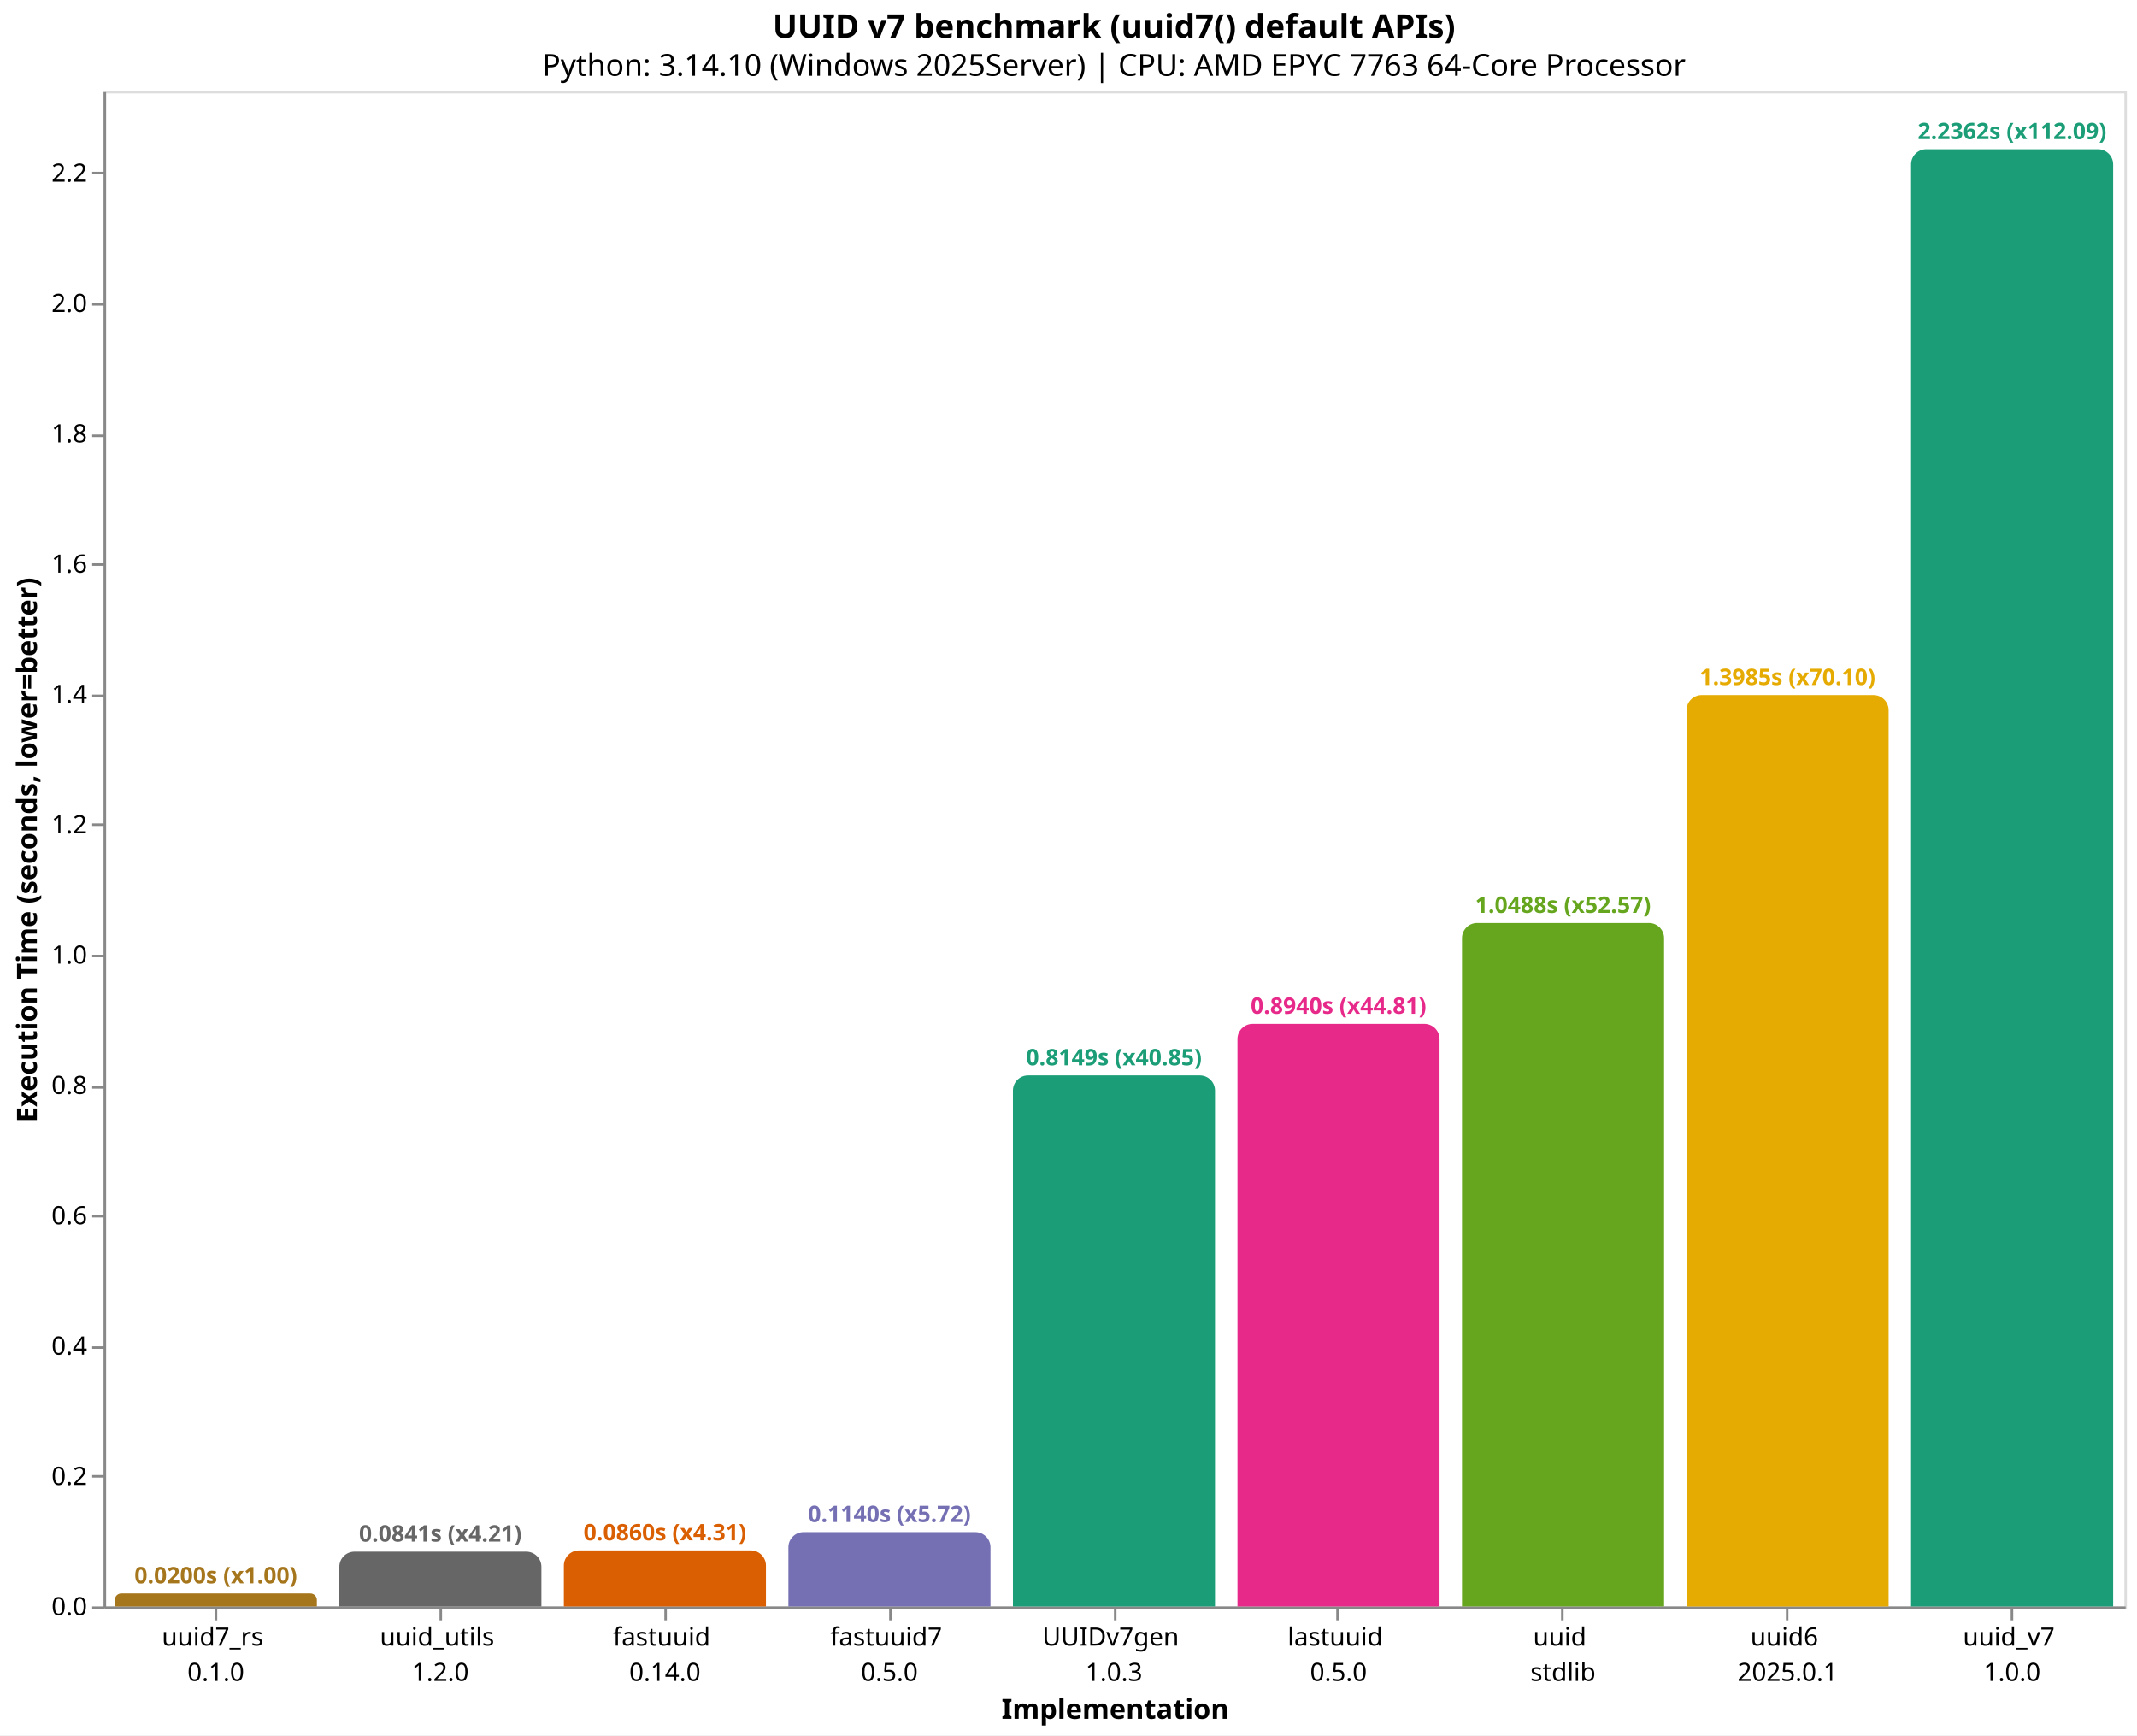
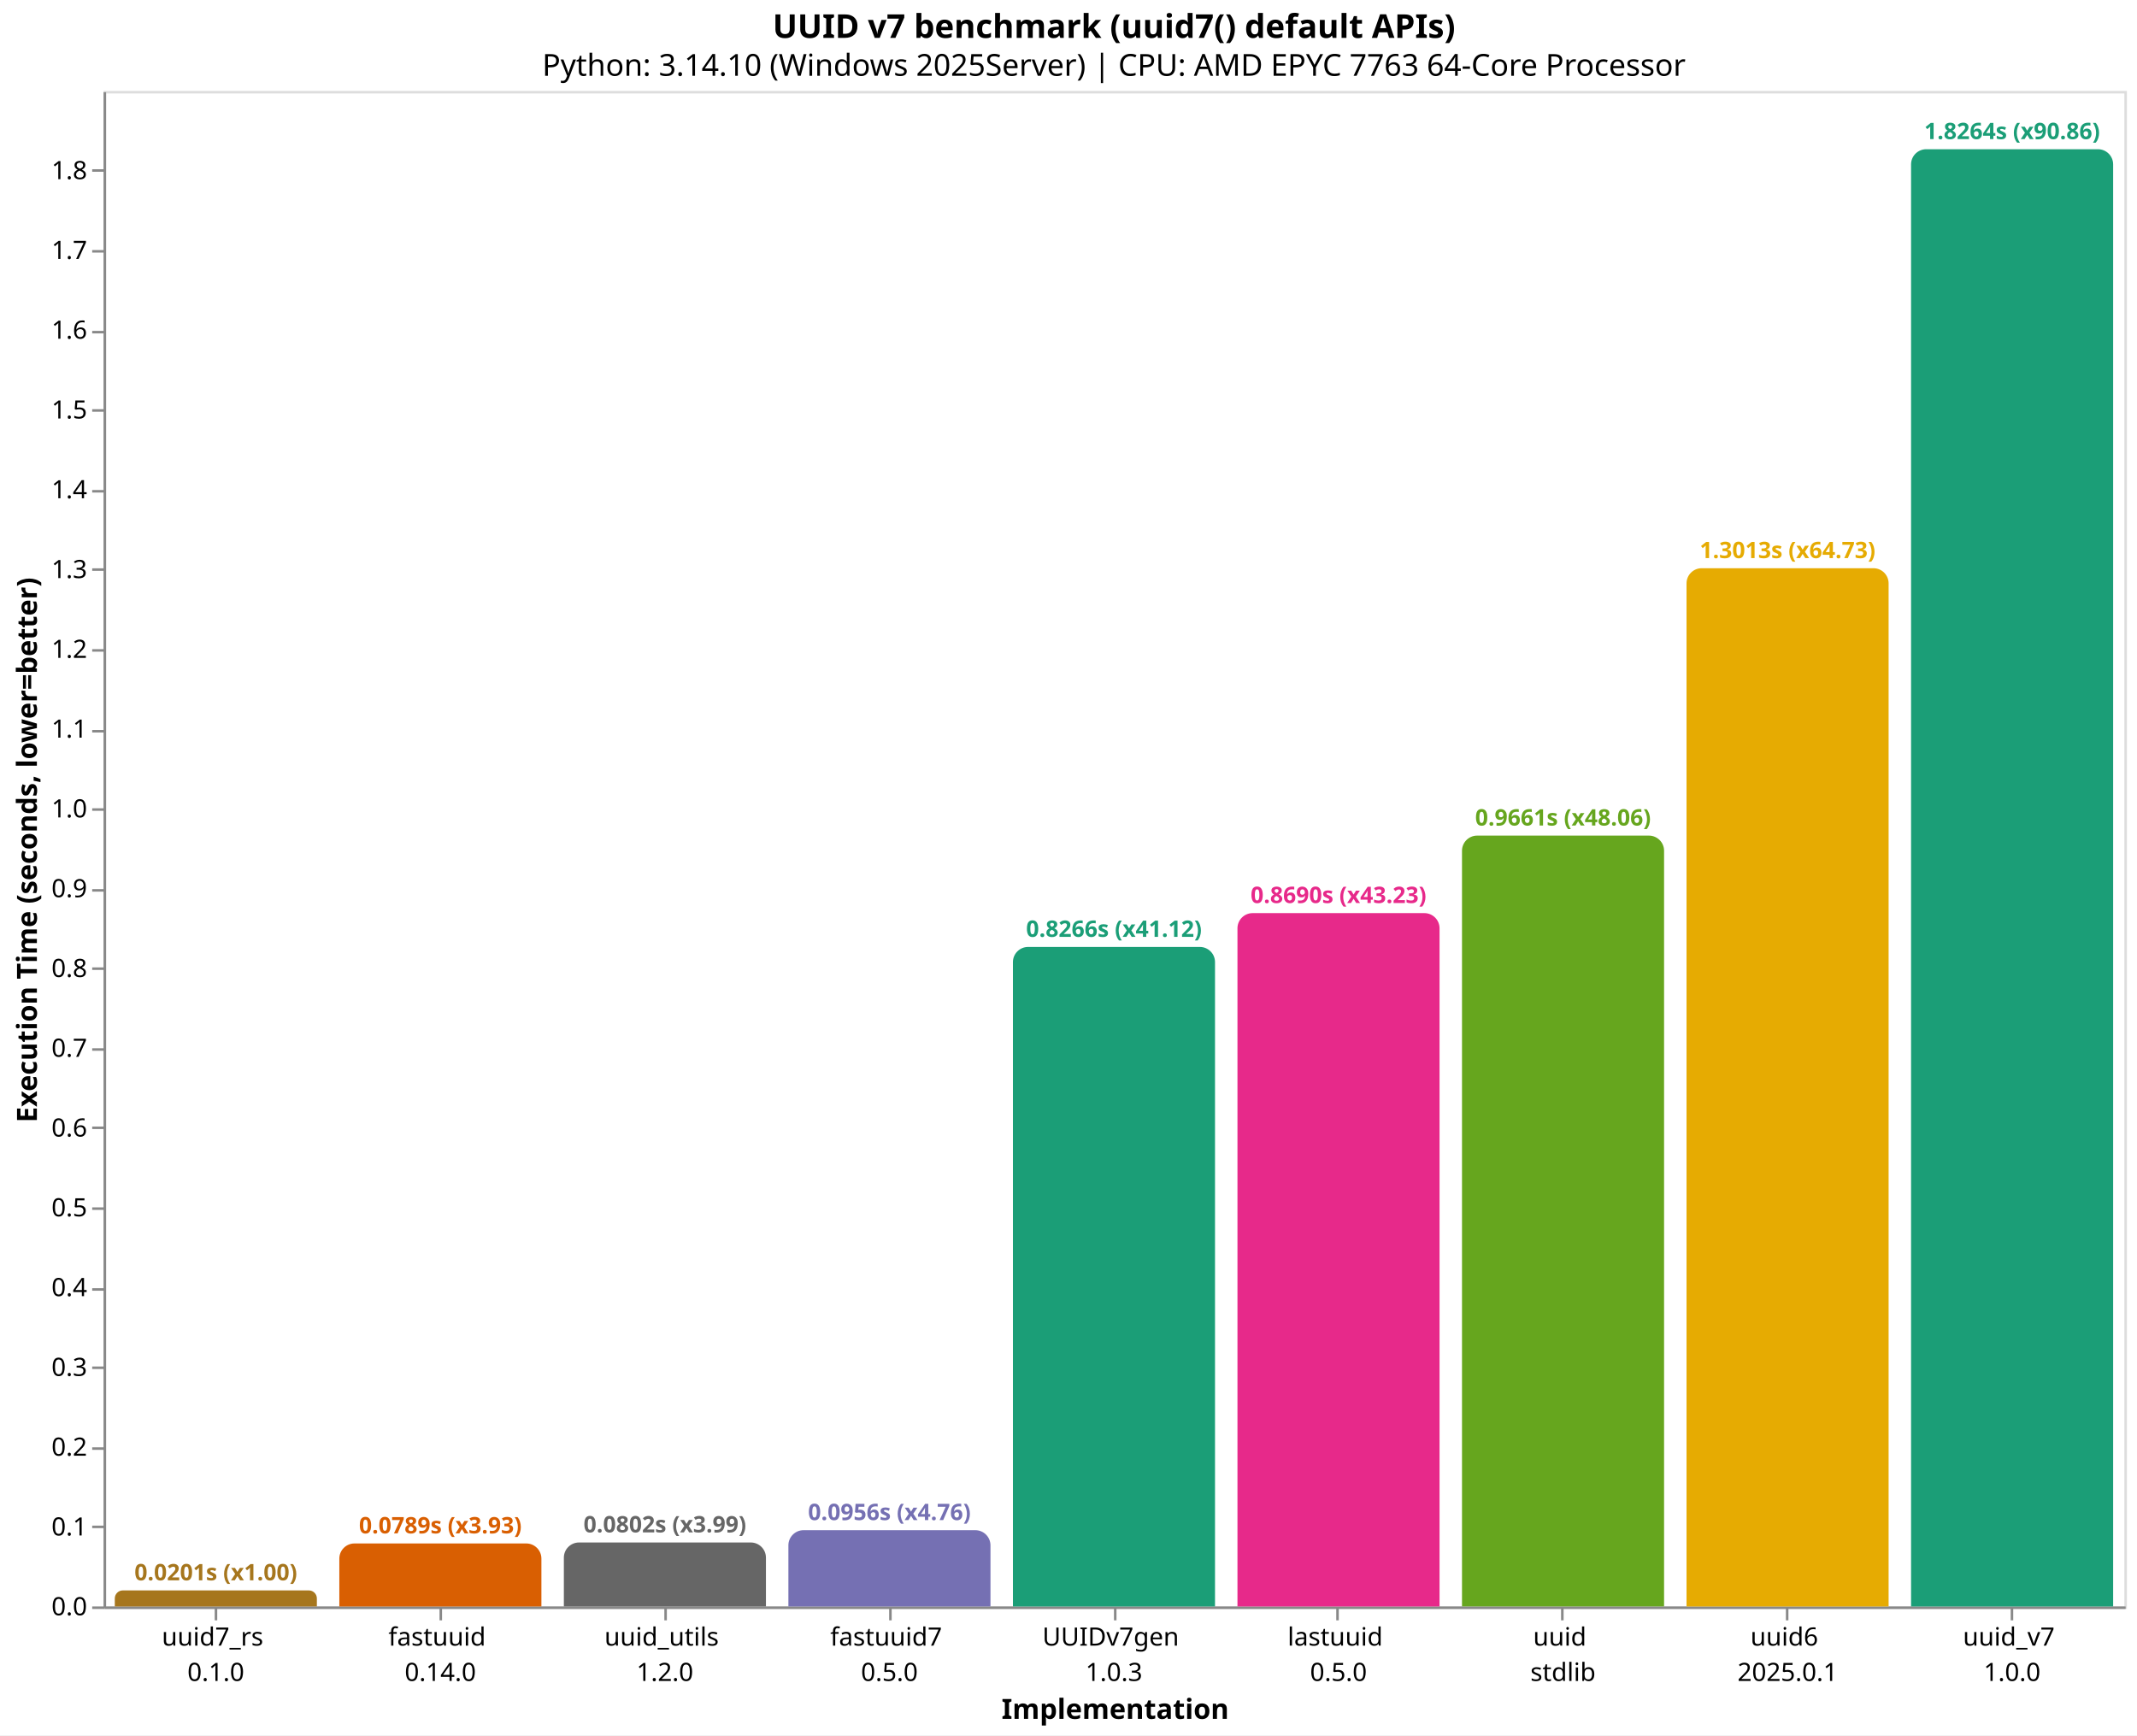
<svg xmlns="http://www.w3.org/2000/svg" version="1.1" class="marks" width="846" height="687" viewBox="0 0 846 687">
  <rect width="846" height="687" fill="white" />
  <g fill="none" stroke-miterlimit="10" transform="translate(41,36)">
    <g class="mark-group role-frame root" role="graphics-object" aria-roledescription="group mark container">
      <g transform="translate(0,0)">
        <path class="background" aria-hidden="true" d="M0.5,0.5h800v600h-800Z" stroke="#ddd" />
        <g>
-           <g class="mark-group role-axis" role="graphics-symbol" aria-roledescription="axis" aria-label="X-axis titled 'Implementation' for a discrete scale with 9 values: uuid7_rs&#10;0.1.0, uuid_utils&#10;1.2.0, fastuuid&#10;0.14.0, fastuuid7&#10;0.5.0, UUIDv7gen&#10;1.0.3, ending with uuid_v7&#10;1.0.0">
+           <g class="mark-group role-axis" role="graphics-symbol" aria-roledescription="axis" aria-label="X-axis titled 'Implementation' for a discrete scale with 9 values: uuid7_rs&#10;0.1.0, fastuuid&#10;0.14.0, uuid_utils&#10;1.2.0, fastuuid7&#10;0.5.0, UUIDv7gen&#10;1.0.3, ending with uuid_v7&#10;1.0.0">
            <g transform="translate(0.5,600.5)">
              <path class="background" aria-hidden="true" d="M0,0h0v0h0Z" pointer-events="none" />
              <g>
                <g class="mark-rule role-axis-tick" pointer-events="none">
                  <line transform="translate(44,0)" x2="0" y2="5" stroke="#888" stroke-width="1" opacity="1" />
                  <line transform="translate(133,0)" x2="0" y2="5" stroke="#888" stroke-width="1" opacity="1" />
                  <line transform="translate(222,0)" x2="0" y2="5" stroke="#888" stroke-width="1" opacity="1" />
                  <line transform="translate(311,0)" x2="0" y2="5" stroke="#888" stroke-width="1" opacity="1" />
                  <line transform="translate(400,0)" x2="0" y2="5" stroke="#888" stroke-width="1" opacity="1" />
                  <line transform="translate(488,0)" x2="0" y2="5" stroke="#888" stroke-width="1" opacity="1" />
                  <line transform="translate(577,0)" x2="0" y2="5" stroke="#888" stroke-width="1" opacity="1" />
                  <line transform="translate(666,0)" x2="0" y2="5" stroke="#888" stroke-width="1" opacity="1" />
                  <line transform="translate(755,0)" x2="0" y2="5" stroke="#888" stroke-width="1" opacity="1" />
                </g>
                <g class="mark-text role-axis-label" pointer-events="none">
                  <text text-anchor="middle" transform="translate(43.94444,15)" font-family="sans-serif" font-size="10px" fill="#000" opacity="1">
                    <tspan>uuid7_rs</tspan>
                    <tspan x="0" dy="14">0.1.0</tspan>
                  </text>
                  <text text-anchor="middle" transform="translate(132.8333,15)" font-family="sans-serif" font-size="10px" fill="#000" opacity="1">
+                     <tspan>fastuuid</tspan>
+                     <tspan x="0" dy="14">0.14.0</tspan>
+                   </text>
+                   <text text-anchor="middle" transform="translate(221.7222,15)" font-family="sans-serif" font-size="10px" fill="#000" opacity="1">
                    <tspan>uuid_utils</tspan>
                    <tspan x="0" dy="14">1.2.0</tspan>
-                   </text>
-                   <text text-anchor="middle" transform="translate(221.7222,15)" font-family="sans-serif" font-size="10px" fill="#000" opacity="1">
-                     <tspan>fastuuid</tspan>
-                     <tspan x="0" dy="14">0.14.0</tspan>
                  </text>
                  <text text-anchor="middle" transform="translate(310.6111,15)" font-family="sans-serif" font-size="10px" fill="#000" opacity="1">
                    <tspan>fastuuid7</tspan>
                    <tspan x="0" dy="14">0.5.0</tspan>
                  </text>
                  <text text-anchor="middle" transform="translate(399.5,15)" font-family="sans-serif" font-size="10px" fill="#000" opacity="1">
                    <tspan>UUIDv7gen</tspan>
                    <tspan x="0" dy="14">1.0.3</tspan>
                  </text>
                  <text text-anchor="middle" transform="translate(488.3889,15)" font-family="sans-serif" font-size="10px" fill="#000" opacity="1">
                    <tspan>lastuuid</tspan>
                    <tspan x="0" dy="14">0.5.0</tspan>
                  </text>
                  <text text-anchor="middle" transform="translate(577.2778,15)" font-family="sans-serif" font-size="10px" fill="#000" opacity="1">
                    <tspan>uuid</tspan>
                    <tspan x="0" dy="14">stdlib</tspan>
                  </text>
                  <text text-anchor="middle" transform="translate(666.1667,15)" font-family="sans-serif" font-size="10px" fill="#000" opacity="1">
                    <tspan>uuid6</tspan>
                    <tspan x="0" dy="14">2025.0.1</tspan>
                  </text>
                  <text text-anchor="middle" transform="translate(755.0556,15)" font-family="sans-serif" font-size="10px" fill="#000" opacity="1">
                    <tspan>uuid_v7</tspan>
                    <tspan x="0" dy="14">1.0.0</tspan>
                  </text>
                </g>
                <g class="mark-rule role-axis-domain" pointer-events="none">
                  <line transform="translate(0,0)" x2="800" y2="0" stroke="#888" stroke-width="1" opacity="1" />
                </g>
                <g class="mark-text role-axis-title" pointer-events="none">
                  <text text-anchor="middle" transform="translate(400,44)" font-family="sans-serif" font-size="11px" font-weight="bold" fill="#000" opacity="1">Implementation</text>
                </g>
              </g>
              <path class="foreground" aria-hidden="true" d="" pointer-events="none" display="none" />
            </g>
          </g>
-           <g class="mark-group role-axis" role="graphics-symbol" aria-roledescription="axis" aria-label="Y-axis titled 'Execution Time (seconds, lower=better)' for a linear scale with values from 0.0 to 2.3">
+           <g class="mark-group role-axis" role="graphics-symbol" aria-roledescription="axis" aria-label="Y-axis titled 'Execution Time (seconds, lower=better)' for a linear scale with values from 0.0 to 1.9">
            <g transform="translate(0.5,0.5)">
              <path class="background" aria-hidden="true" d="M0,0h0v0h0Z" pointer-events="none" />
              <g>
                <g class="mark-rule role-axis-tick" pointer-events="none">
                  <line transform="translate(0,600)" x2="-5" y2="0" stroke="#888" stroke-width="1" opacity="1" />
-                   <line transform="translate(0,548)" x2="-5" y2="0" stroke="#888" stroke-width="1" opacity="1" />
-                   <line transform="translate(0,497)" x2="-5" y2="0" stroke="#888" stroke-width="1" opacity="1" />
-                   <line transform="translate(0,445)" x2="-5" y2="0" stroke="#888" stroke-width="1" opacity="1" />
-                   <line transform="translate(0,394)" x2="-5" y2="0" stroke="#888" stroke-width="1" opacity="1" />
-                   <line transform="translate(0,342)" x2="-5" y2="0" stroke="#888" stroke-width="1" opacity="1" />
-                   <line transform="translate(0,290)" x2="-5" y2="0" stroke="#888" stroke-width="1" opacity="1" />
-                   <line transform="translate(0,239)" x2="-5" y2="0" stroke="#888" stroke-width="1" opacity="1" />
-                   <line transform="translate(0,187)" x2="-5" y2="0" stroke="#888" stroke-width="1" opacity="1" />
-                   <line transform="translate(0,136)" x2="-5" y2="0" stroke="#888" stroke-width="1" opacity="1" />
-                   <line transform="translate(0,84)" x2="-5" y2="0" stroke="#888" stroke-width="1" opacity="1" />
-                   <line transform="translate(0,32)" x2="-5" y2="0" stroke="#888" stroke-width="1" opacity="1" />
+                   <line transform="translate(0,568)" x2="-5" y2="0" stroke="#888" stroke-width="1" opacity="1" />
+                   <line transform="translate(0,537)" x2="-5" y2="0" stroke="#888" stroke-width="1" opacity="1" />
+                   <line transform="translate(0,505)" x2="-5" y2="0" stroke="#888" stroke-width="1" opacity="1" />
+                   <line transform="translate(0,474)" x2="-5" y2="0" stroke="#888" stroke-width="1" opacity="1" />
+                   <line transform="translate(0,442)" x2="-5" y2="0" stroke="#888" stroke-width="1" opacity="1" />
+                   <line transform="translate(0,410)" x2="-5" y2="0" stroke="#888" stroke-width="1" opacity="1" />
+                   <line transform="translate(0,379)" x2="-5" y2="0" stroke="#888" stroke-width="1" opacity="1" />
+                   <line transform="translate(0,347)" x2="-5" y2="0" stroke="#888" stroke-width="1" opacity="1" />
+                   <line transform="translate(0,316)" x2="-5" y2="0" stroke="#888" stroke-width="1" opacity="1" />
+                   <line transform="translate(0,284)" x2="-5" y2="0" stroke="#888" stroke-width="1" opacity="1" />
+                   <line transform="translate(0,253)" x2="-5" y2="0" stroke="#888" stroke-width="1" opacity="1" />
+                   <line transform="translate(0,221)" x2="-5" y2="0" stroke="#888" stroke-width="1" opacity="1" />
+                   <line transform="translate(0,189)" x2="-5" y2="0" stroke="#888" stroke-width="1" opacity="1" />
+                   <line transform="translate(0,158)" x2="-5" y2="0" stroke="#888" stroke-width="1" opacity="1" />
+                   <line transform="translate(0,126)" x2="-5" y2="0" stroke="#888" stroke-width="1" opacity="1" />
+                   <line transform="translate(0,95)" x2="-5" y2="0" stroke="#888" stroke-width="1" opacity="1" />
+                   <line transform="translate(0,63)" x2="-5" y2="0" stroke="#888" stroke-width="1" opacity="1" />
+                   <line transform="translate(0,31)" x2="-5" y2="0" stroke="#888" stroke-width="1" opacity="1" />
                </g>
                <g class="mark-text role-axis-label" pointer-events="none">
                  <text text-anchor="end" transform="translate(-7,603)" font-family="sans-serif" font-size="10px" fill="#000" opacity="1">0.0</text>
-                   <text text-anchor="end" transform="translate(-7,551.4014)" font-family="sans-serif" font-size="10px" fill="#000" opacity="1">0.2</text>
-                   <text text-anchor="end" transform="translate(-7,499.8027)" font-family="sans-serif" font-size="10px" fill="#000" opacity="1">0.4</text>
-                   <text text-anchor="end" transform="translate(-7,448.2041)" font-family="sans-serif" font-size="10px" fill="#000" opacity="1">0.6</text>
-                   <text text-anchor="end" transform="translate(-7,396.6054)" font-family="sans-serif" font-size="10px" fill="#000" opacity="1">0.8</text>
-                   <text text-anchor="end" transform="translate(-7,345.0068)" font-family="sans-serif" font-size="10px" fill="#000" opacity="1">1.0</text>
-                   <text text-anchor="end" transform="translate(-7,293.4081)" font-family="sans-serif" font-size="10px" fill="#000" opacity="1">1.2</text>
-                   <text text-anchor="end" transform="translate(-7,241.8095)" font-family="sans-serif" font-size="10px" fill="#000" opacity="1">1.4</text>
-                   <text text-anchor="end" transform="translate(-7,190.2108)" font-family="sans-serif" font-size="10px" fill="#000" opacity="1">1.6</text>
-                   <text text-anchor="end" transform="translate(-7,138.6122)" font-family="sans-serif" font-size="10px" fill="#000" opacity="1">1.8</text>
-                   <text text-anchor="end" transform="translate(-7,87.01351)" font-family="sans-serif" font-size="10px" fill="#000" opacity="1">2.0</text>
-                   <text text-anchor="end" transform="translate(-7,35.41486)" font-family="sans-serif" font-size="10px" fill="#000" opacity="1">2.2</text>
+                   <text text-anchor="end" transform="translate(-7,571.4123)" font-family="sans-serif" font-size="10px" fill="#000" opacity="1">0.1</text>
+                   <text text-anchor="end" transform="translate(-7,539.8246)" font-family="sans-serif" font-size="10px" fill="#000" opacity="1">0.2</text>
+                   <text text-anchor="end" transform="translate(-7,508.2369)" font-family="sans-serif" font-size="10px" fill="#000" opacity="1">0.3</text>
+                   <text text-anchor="end" transform="translate(-7,476.6492)" font-family="sans-serif" font-size="10px" fill="#000" opacity="1">0.4</text>
+                   <text text-anchor="end" transform="translate(-7,445.0615)" font-family="sans-serif" font-size="10px" fill="#000" opacity="1">0.5</text>
+                   <text text-anchor="end" transform="translate(-7,413.4738)" font-family="sans-serif" font-size="10px" fill="#000" opacity="1">0.6</text>
+                   <text text-anchor="end" transform="translate(-7,381.8861)" font-family="sans-serif" font-size="10px" fill="#000" opacity="1">0.7</text>
+                   <text text-anchor="end" transform="translate(-7,350.2984)" font-family="sans-serif" font-size="10px" fill="#000" opacity="1">0.8</text>
+                   <text text-anchor="end" transform="translate(-7,318.7106)" font-family="sans-serif" font-size="10px" fill="#000" opacity="1">0.9</text>
+                   <text text-anchor="end" transform="translate(-7,287.1229)" font-family="sans-serif" font-size="10px" fill="#000" opacity="1">1.0</text>
+                   <text text-anchor="end" transform="translate(-7,255.5352)" font-family="sans-serif" font-size="10px" fill="#000" opacity="1">1.1</text>
+                   <text text-anchor="end" transform="translate(-7,223.9475)" font-family="sans-serif" font-size="10px" fill="#000" opacity="1">1.2</text>
+                   <text text-anchor="end" transform="translate(-7,192.3598)" font-family="sans-serif" font-size="10px" fill="#000" opacity="1">1.3</text>
+                   <text text-anchor="end" transform="translate(-7,160.7721)" font-family="sans-serif" font-size="10px" fill="#000" opacity="1">1.4</text>
+                   <text text-anchor="end" transform="translate(-7,129.1844)" font-family="sans-serif" font-size="10px" fill="#000" opacity="1">1.5</text>
+                   <text text-anchor="end" transform="translate(-7,97.5967)" font-family="sans-serif" font-size="10px" fill="#000" opacity="1">1.6</text>
+                   <text text-anchor="end" transform="translate(-7,66.009)" font-family="sans-serif" font-size="10px" fill="#000" opacity="1">1.7</text>
+                   <text text-anchor="end" transform="translate(-7,34.42129)" font-family="sans-serif" font-size="10px" fill="#000" opacity="1">1.8</text>
                </g>
                <g class="mark-rule role-axis-domain" pointer-events="none">
                  <line transform="translate(0,600)" x2="0" y2="-600" stroke="#888" stroke-width="1" opacity="1" />
                </g>
                <g class="mark-text role-axis-title" pointer-events="none">
                  <text text-anchor="middle" transform="translate(-24.90137,300) rotate(-90) translate(0,-2)" font-family="sans-serif" font-size="11px" font-weight="bold" fill="#000" opacity="1">Execution Time (seconds, lower=better)</text>
                </g>
              </g>
              <path class="foreground" aria-hidden="true" d="" pointer-events="none" display="none" />
            </g>
          </g>
          <g class="mark-group role-scope" role="graphics-object" aria-roledescription="group mark container">
-             <g transform="translate(4.444444,594.8529)">
-               <path class="background" aria-hidden="true" d="M2.574,0L77.426,0C78.847,0,80,1.153,80,2.574L80,5.147C80,5.147,80,5.147,80,5.147L0,5.147C0,5.147,0,5.147,0,5.147L0,2.574C0,1.153,1.153,0,2.574,0Z" />
+             <g transform="translate(4.444444,593.6503)">
+               <path class="background" aria-hidden="true" d="M3.175,0L76.825,0C78.577,0,80,1.423,80,3.175L80,6.35C80,6.35,80,6.35,80,6.35L0,6.35C0,6.35,0,6.35,0,6.35L0,3.175C0,1.423,1.423,0,3.175,0Z" />
              <g clip-path="url(#clip1)">
                <g class="mark-group role-scope" role="graphics-object" aria-roledescription="group mark container">
-                   <g transform="translate(0,-594.8529)">
-                     <path class="background" aria-hidden="true" d="M0,0h80v0h-80Z" />
-                     <g>
-                       <g class="mark-rect role-mark layer_0_marks" role="graphics-object" aria-roledescription="rect mark container">
-                         <path aria-label="Implementation: uuid7_rs&#10;0.1.0; Execution Time (seconds, lower=better): 0.0199506; implementation: uuid7_rs; Execution Time (s): 0.0200; Slowdown: 1.00" role="graphics-symbol" aria-roledescription="bar" d="M0,594.853h80v5.147h-80Z" fill="#a6761d" />
-                       </g>
-                     </g>
-                     <path class="foreground" aria-hidden="true" d="" display="none" />
-                   </g>
-                 </g>
-               </g>
-               <path class="foreground" aria-hidden="true" d="" display="none" />
-             </g>
-             <g transform="translate(93.33333,578.313)">
-               <path class="background" aria-hidden="true" d="M6,0L74,0C77.311,0,80,2.689,80,6L80,21.687C80,21.687,80,21.687,80,21.687L0,21.687C0,21.687,0,21.687,0,21.687L0,6C0,2.689,2.689,0,6,0Z" />
+                   <g transform="translate(0,-593.6503)">
+                     <path class="background" aria-hidden="true" d="M0,0h80v0h-80Z" />
+                     <g>
+                       <g class="mark-rect role-mark layer_0_marks" role="graphics-object" aria-roledescription="rect mark container">
+                         <path aria-label="Implementation: uuid7_rs&#10;0.1.0; Execution Time (seconds, lower=better): 0.0201018; implementation: uuid7_rs; Execution Time (s): 0.0201; Slowdown: 1.00" role="graphics-symbol" aria-roledescription="bar" d="M0,593.65h80v6.35h-80Z" fill="#a6761d" />
+                       </g>
+                     </g>
+                     <path class="foreground" aria-hidden="true" d="" display="none" />
+                   </g>
+                 </g>
+               </g>
+               <path class="foreground" aria-hidden="true" d="" display="none" />
+             </g>
+             <g transform="translate(93.33333,575.0624)">
+               <path class="background" aria-hidden="true" d="M6,0L74,0C77.311,0,80,2.689,80,6L80,24.938C80,24.938,80,24.938,80,24.938L0,24.938C0,24.938,0,24.938,0,24.938L0,6C0,2.689,2.689,0,6,0Z" />
              <g clip-path="url(#clip2)">
                <g class="mark-group role-scope" role="graphics-object" aria-roledescription="group mark container">
-                   <g transform="translate(0,-578.313)">
-                     <path class="background" aria-hidden="true" d="M0,0h80v0h-80Z" />
-                     <g>
-                       <g class="mark-rect role-mark layer_0_marks" role="graphics-object" aria-roledescription="rect mark container">
-                         <path aria-label="Implementation: uuid_utils&#10;1.2.0; Execution Time (seconds, lower=better): 0.0840604; implementation: uuid_utils; Execution Time (s): 0.0841; Slowdown: 4.21" role="graphics-symbol" aria-roledescription="bar" d="M0,578.313h80v21.687h-80Z" fill="#666666" />
-                       </g>
-                     </g>
-                     <path class="foreground" aria-hidden="true" d="" display="none" />
-                   </g>
-                 </g>
-               </g>
-               <path class="foreground" aria-hidden="true" d="" display="none" />
-             </g>
-             <g transform="translate(182.2222,577.8211)">
-               <path class="background" aria-hidden="true" d="M6,0L74,0C77.311,0,80,2.689,80,6L80,22.179C80,22.179,80,22.179,80,22.179L0,22.179C0,22.179,0,22.179,0,22.179L0,6C0,2.689,2.689,0,6,0Z" />
+                   <g transform="translate(0,-575.0624)">
+                     <path class="background" aria-hidden="true" d="M0,0h80v0h-80Z" />
+                     <g>
+                       <g class="mark-rect role-mark layer_0_marks" role="graphics-object" aria-roledescription="rect mark container">
+                         <path aria-label="Implementation: fastuuid&#10;0.14.0; Execution Time (seconds, lower=better): 0.0789472; implementation: fastuuid; Execution Time (s): 0.0789; Slowdown: 3.93" role="graphics-symbol" aria-roledescription="bar" d="M0,575.062h80v24.938h-80Z" fill="#d95f02" />
+                       </g>
+                     </g>
+                     <path class="foreground" aria-hidden="true" d="" display="none" />
+                   </g>
+                 </g>
+               </g>
+               <path class="foreground" aria-hidden="true" d="" display="none" />
+             </g>
+             <g transform="translate(182.2222,574.676)">
+               <path class="background" aria-hidden="true" d="M6,0L74,0C77.311,0,80,2.689,80,6L80,25.324C80,25.324,80,25.324,80,25.324L0,25.324C0,25.324,0,25.324,0,25.324L0,6C0,2.689,2.689,0,6,0Z" />
              <g clip-path="url(#clip3)">
                <g class="mark-group role-scope" role="graphics-object" aria-roledescription="group mark container">
-                   <g transform="translate(0,-577.8211)">
-                     <path class="background" aria-hidden="true" d="M0,0h80v0h-80Z" />
-                     <g>
-                       <g class="mark-rect role-mark layer_0_marks" role="graphics-object" aria-roledescription="rect mark container">
-                         <path aria-label="Implementation: fastuuid&#10;0.14.0; Execution Time (seconds, lower=better): 0.0859668; implementation: fastuuid; Execution Time (s): 0.0860; Slowdown: 4.31" role="graphics-symbol" aria-roledescription="bar" d="M0,577.821h80v22.179h-80Z" fill="#d95f02" />
-                       </g>
-                     </g>
-                     <path class="foreground" aria-hidden="true" d="" display="none" />
-                   </g>
-                 </g>
-               </g>
-               <path class="foreground" aria-hidden="true" d="" display="none" />
-             </g>
-             <g transform="translate(271.1111,570.5761)">
-               <path class="background" aria-hidden="true" d="M6,0L74,0C77.311,0,80,2.689,80,6L80,29.424C80,29.424,80,29.424,80,29.424L0,29.424C0,29.424,0,29.424,0,29.424L0,6C0,2.689,2.689,0,6,0Z" />
+                   <g transform="translate(0,-574.676)">
+                     <path class="background" aria-hidden="true" d="M0,0h80v0h-80Z" />
+                     <g>
+                       <g class="mark-rect role-mark layer_0_marks" role="graphics-object" aria-roledescription="rect mark container">
+                         <path aria-label="Implementation: uuid_utils&#10;1.2.0; Execution Time (seconds, lower=better): 0.0801704; implementation: uuid_utils; Execution Time (s): 0.0802; Slowdown: 3.99" role="graphics-symbol" aria-roledescription="bar" d="M0,574.676h80v25.324h-80Z" fill="#666666" />
+                       </g>
+                     </g>
+                     <path class="foreground" aria-hidden="true" d="" display="none" />
+                   </g>
+                 </g>
+               </g>
+               <path class="foreground" aria-hidden="true" d="" display="none" />
+             </g>
+             <g transform="translate(271.1111,569.8057)">
+               <path class="background" aria-hidden="true" d="M6,0L74,0C77.311,0,80,2.689,80,6L80,30.194C80,30.194,80,30.194,80,30.194L0,30.194C0,30.194,0,30.194,0,30.194L0,6C0,2.689,2.689,0,6,0Z" />
              <g clip-path="url(#clip4)">
                <g class="mark-group role-scope" role="graphics-object" aria-roledescription="group mark container">
-                   <g transform="translate(0,-570.5761)">
-                     <path class="background" aria-hidden="true" d="M0,0h80v0h-80Z" />
-                     <g>
-                       <g class="mark-rect role-mark layer_0_marks" role="graphics-object" aria-roledescription="rect mark container">
-                         <path aria-label="Implementation: fastuuid7&#10;0.5.0; Execution Time (seconds, lower=better): 0.1140491; implementation: fastuuid7; Execution Time (s): 0.1140; Slowdown: 5.72" role="graphics-symbol" aria-roledescription="bar" d="M0,570.576h80v29.424h-80Z" fill="#7570b3" />
-                       </g>
-                     </g>
-                     <path class="foreground" aria-hidden="true" d="" display="none" />
-                   </g>
-                 </g>
-               </g>
-               <path class="foreground" aria-hidden="true" d="" display="none" />
-             </g>
-             <g transform="translate(360,389.7618)">
-               <path class="background" aria-hidden="true" d="M6,0L74,0C77.311,0,80,2.689,80,6L80,210.238C80,210.238,80,210.238,80,210.238L0,210.238C0,210.238,0,210.238,0,210.238L0,6C0,2.689,2.689,0,6,0Z" />
+                   <g transform="translate(0,-569.8057)">
+                     <path class="background" aria-hidden="true" d="M0,0h80v0h-80Z" />
+                     <g>
+                       <g class="mark-rect role-mark layer_0_marks" role="graphics-object" aria-roledescription="rect mark container">
+                         <path aria-label="Implementation: fastuuid7&#10;0.5.0; Execution Time (seconds, lower=better): 0.0955887; implementation: fastuuid7; Execution Time (s): 0.0956; Slowdown: 4.76" role="graphics-symbol" aria-roledescription="bar" d="M0,569.806h80v30.194h-80Z" fill="#7570b3" />
+                       </g>
+                     </g>
+                     <path class="foreground" aria-hidden="true" d="" display="none" />
+                   </g>
+                 </g>
+               </g>
+               <path class="foreground" aria-hidden="true" d="" display="none" />
+             </g>
+             <g transform="translate(360,338.899)">
+               <path class="background" aria-hidden="true" d="M6,0L74,0C77.311,0,80,2.689,80,6L80,261.101C80,261.101,80,261.101,80,261.101L0,261.101C0,261.101,0,261.101,0,261.101L0,6C0,2.689,2.689,0,6,0Z" />
              <g clip-path="url(#clip5)">
                <g class="mark-group role-scope" role="graphics-object" aria-roledescription="group mark container">
-                   <g transform="translate(0,-389.7618)">
-                     <path class="background" aria-hidden="true" d="M0,0h80v0h-80Z" />
-                     <g>
-                       <g class="mark-rect role-mark layer_0_marks" role="graphics-object" aria-roledescription="rect mark container">
-                         <path aria-label="Implementation: UUIDv7gen&#10;1.0.3; Execution Time (seconds, lower=better): 0.8148979; implementation: UUIDv7gen; Execution Time (s): 0.8149; Slowdown: 40.85" role="graphics-symbol" aria-roledescription="bar" d="M0,389.762h80v210.238h-80Z" fill="#1b9e77" />
-                       </g>
-                     </g>
-                     <path class="foreground" aria-hidden="true" d="" display="none" />
-                   </g>
-                 </g>
-               </g>
-               <path class="foreground" aria-hidden="true" d="" display="none" />
-             </g>
-             <g transform="translate(448.8889,369.3607)">
-               <path class="background" aria-hidden="true" d="M6,0L74,0C77.311,0,80,2.689,80,6L80,230.639C80,230.639,80,230.639,80,230.639L0,230.639C0,230.639,0,230.639,0,230.639L0,6C0,2.689,2.689,0,6,0Z" />
+                   <g transform="translate(0,-338.899)">
+                     <path class="background" aria-hidden="true" d="M0,0h80v0h-80Z" />
+                     <g>
+                       <g class="mark-rect role-mark layer_0_marks" role="graphics-object" aria-roledescription="rect mark container">
+                         <path aria-label="Implementation: UUIDv7gen&#10;1.0.3; Execution Time (seconds, lower=better): 0.8265907; implementation: UUIDv7gen; Execution Time (s): 0.8266; Slowdown: 41.12" role="graphics-symbol" aria-roledescription="bar" d="M0,338.899h80v261.101h-80Z" fill="#1b9e77" />
+                       </g>
+                     </g>
+                     <path class="foreground" aria-hidden="true" d="" display="none" />
+                   </g>
+                 </g>
+               </g>
+               <path class="foreground" aria-hidden="true" d="" display="none" />
+             </g>
+             <g transform="translate(448.8889,325.5083)">
+               <path class="background" aria-hidden="true" d="M6,0L74,0C77.311,0,80,2.689,80,6L80,274.492C80,274.492,80,274.492,80,274.492L0,274.492C0,274.492,0,274.492,0,274.492L0,6C0,2.689,2.689,0,6,0Z" />
              <g clip-path="url(#clip6)">
                <g class="mark-group role-scope" role="graphics-object" aria-roledescription="group mark container">
-                   <g transform="translate(0,-369.3607)">
-                     <path class="background" aria-hidden="true" d="M0,0h80v0h-80Z" />
-                     <g>
-                       <g class="mark-rect role-mark layer_0_marks" role="graphics-object" aria-roledescription="rect mark container">
-                         <path aria-label="Implementation: lastuuid&#10;0.5.0; Execution Time (seconds, lower=better): 0.8939741; implementation: lastuuid; Execution Time (s): 0.8940; Slowdown: 44.81" role="graphics-symbol" aria-roledescription="bar" d="M0,369.361h80v230.639h-80Z" fill="#e7298a" />
-                       </g>
-                     </g>
-                     <path class="foreground" aria-hidden="true" d="" display="none" />
-                   </g>
-                 </g>
-               </g>
-               <path class="foreground" aria-hidden="true" d="" display="none" />
-             </g>
-             <g transform="translate(537.7778,329.4156)">
-               <path class="background" aria-hidden="true" d="M6,0L74,0C77.311,0,80,2.689,80,6L80,270.584C80,270.584,80,270.584,80,270.584L0,270.584C0,270.584,0,270.584,0,270.584L0,6C0,2.689,2.689,0,6,0Z" />
+                   <g transform="translate(0,-325.5083)">
+                     <path class="background" aria-hidden="true" d="M0,0h80v0h-80Z" />
+                     <g>
+                       <g class="mark-rect role-mark layer_0_marks" role="graphics-object" aria-roledescription="rect mark container">
+                         <path aria-label="Implementation: lastuuid&#10;0.5.0; Execution Time (seconds, lower=better): 0.8689827; implementation: lastuuid; Execution Time (s): 0.8690; Slowdown: 43.23" role="graphics-symbol" aria-roledescription="bar" d="M0,325.508h80v274.492h-80Z" fill="#e7298a" />
+                       </g>
+                     </g>
+                     <path class="foreground" aria-hidden="true" d="" display="none" />
+                   </g>
+                 </g>
+               </g>
+               <path class="foreground" aria-hidden="true" d="" display="none" />
+             </g>
+             <g transform="translate(537.7778,294.8236)">
+               <path class="background" aria-hidden="true" d="M6,0L74,0C77.311,0,80,2.689,80,6L80,305.176C80,305.176,80,305.176,80,305.176L0,305.176C0,305.176,0,305.176,0,305.176L0,6C0,2.689,2.689,0,6,0Z" />
              <g clip-path="url(#clip7)">
                <g class="mark-group role-scope" role="graphics-object" aria-roledescription="group mark container">
-                   <g transform="translate(0,-329.4156)">
-                     <path class="background" aria-hidden="true" d="M0,0h80v0h-80Z" />
-                     <g>
-                       <g class="mark-rect role-mark layer_0_marks" role="graphics-object" aria-roledescription="rect mark container">
-                         <path aria-label="Implementation: uuid&#10;stdlib; Execution Time (seconds, lower=better): 1.0488041; implementation: uuid; Execution Time (s): 1.0488; Slowdown: 52.57" role="graphics-symbol" aria-roledescription="bar" d="M0,329.416h80v270.584h-80Z" fill="#66a61e" />
-                       </g>
-                     </g>
-                     <path class="foreground" aria-hidden="true" d="" display="none" />
-                   </g>
-                 </g>
-               </g>
-               <path class="foreground" aria-hidden="true" d="" display="none" />
-             </g>
-             <g transform="translate(626.6667,239.1889)">
-               <path class="background" aria-hidden="true" d="M6,0L74,0C77.311,0,80,2.689,80,6L80,360.811C80,360.811,80,360.811,80,360.811L0,360.811C0,360.811,0,360.811,0,360.811L0,6C0,2.689,2.689,0,6,0Z" />
+                   <g transform="translate(0,-294.8236)">
+                     <path class="background" aria-hidden="true" d="M0,0h80v0h-80Z" />
+                     <g>
+                       <g class="mark-rect role-mark layer_0_marks" role="graphics-object" aria-roledescription="rect mark container">
+                         <path aria-label="Implementation: uuid&#10;stdlib; Execution Time (seconds, lower=better): 0.9661241; implementation: uuid; Execution Time (s): 0.9661; Slowdown: 48.06" role="graphics-symbol" aria-roledescription="bar" d="M0,294.824h80v305.176h-80Z" fill="#66a61e" />
+                       </g>
+                     </g>
+                     <path class="foreground" aria-hidden="true" d="" display="none" />
+                   </g>
+                 </g>
+               </g>
+               <path class="foreground" aria-hidden="true" d="" display="none" />
+             </g>
+             <g transform="translate(626.6667,188.9613)">
+               <path class="background" aria-hidden="true" d="M6,0L74,0C77.311,0,80,2.689,80,6L80,411.039C80,411.039,80,411.039,80,411.039L0,411.039C0,411.039,0,411.039,0,411.039L0,6C0,2.689,2.689,0,6,0Z" />
              <g clip-path="url(#clip8)">
                <g class="mark-group role-scope" role="graphics-object" aria-roledescription="group mark container">
-                   <g transform="translate(0,-239.1889)">
-                     <path class="background" aria-hidden="true" d="M0,0h80v0h-80Z" />
-                     <g>
-                       <g class="mark-rect role-mark layer_0_marks" role="graphics-object" aria-roledescription="rect mark container">
-                         <path aria-label="Implementation: uuid6&#10;2025.0.1; Execution Time (seconds, lower=better): 1.3985291; implementation: uuid6; Execution Time (s): 1.3985; Slowdown: 70.10" role="graphics-symbol" aria-roledescription="bar" d="M0,239.189h80v360.811h-80Z" fill="#e6ab02" />
+                   <g transform="translate(0,-188.9613)">
+                     <path class="background" aria-hidden="true" d="M0,0h80v0h-80Z" />
+                     <g>
+                       <g class="mark-rect role-mark layer_0_marks" role="graphics-object" aria-roledescription="rect mark container">
+                         <path aria-label="Implementation: uuid6&#10;2025.0.1; Execution Time (seconds, lower=better): 1.3012616; implementation: uuid6; Execution Time (s): 1.3013; Slowdown: 64.73" role="graphics-symbol" aria-roledescription="bar" d="M0,188.961h80v411.039h-80Z" fill="#e6ab02" />
                      </g>
                    </g>
                    <path class="foreground" aria-hidden="true" d="" display="none" />
                  </g>
                </g>
              </g>
              <path class="foreground" aria-hidden="true" d="" display="none" />
            </g>
            <g transform="translate(715.5556,23.07692)">
              <path class="background" aria-hidden="true" d="M6,0L74,0C77.311,0,80,2.689,80,6L80,576.923C80,576.923,80,576.923,80,576.923L0,576.923C0,576.923,0,576.923,0,576.923L0,6C0,2.689,2.689,0,6,0Z" />
              <g clip-path="url(#clip9)">
                <g class="mark-group role-scope" role="graphics-object" aria-roledescription="group mark container">
                  <g transform="translate(0,-23.07692)">
                    <path class="background" aria-hidden="true" d="M0,0h80v0h-80Z" />
                    <g>
                      <g class="mark-rect role-mark layer_0_marks" role="graphics-object" aria-roledescription="rect mark container">
-                         <path aria-label="Implementation: uuid_v7&#10;1.0.0; Execution Time (seconds, lower=better): 2.2361945; implementation: uuid_v7; Execution Time (s): 2.2362; Slowdown: 112.09" role="graphics-symbol" aria-roledescription="bar" d="M0,23.077h80v576.923h-80Z" fill="#1b9e77" />
+                         <path aria-label="Implementation: uuid_v7&#10;1.0.0; Execution Time (seconds, lower=better): 1.8264165; implementation: uuid_v7; Execution Time (s): 1.8264; Slowdown: 90.86" role="graphics-symbol" aria-roledescription="bar" d="M0,23.077h80v576.923h-80Z" fill="#1b9e77" />
                      </g>
                    </g>
                    <path class="foreground" aria-hidden="true" d="" display="none" />
                  </g>
                </g>
              </g>
              <path class="foreground" aria-hidden="true" d="" display="none" />
            </g>
          </g>
          <g class="mark-text role-mark layer_1_marks" role="graphics-object" aria-roledescription="text mark container">
-             <text aria-label="Implementation: uuid7_rs&#10;0.1.0; Execution Time (seconds, lower=better): 0.0199506; implementation: uuid7_rs; label: 0.0200s (x1.00); Execution Time (s): 0.0200; Slowdown: 1.00" role="graphics-symbol" aria-roledescription="text mark" text-anchor="middle" transform="translate(44.44444,590.8529)" font-family="sans-serif" font-size="9px" font-weight="bold" fill="#a6761d">0.0200s (x1.00)</text>
-             <text aria-label="Implementation: uuid_utils&#10;1.2.0; Execution Time (seconds, lower=better): 0.0840604; implementation: uuid_utils; label: 0.0841s (x4.21); Execution Time (s): 0.0841; Slowdown: 4.21" role="graphics-symbol" aria-roledescription="text mark" text-anchor="middle" transform="translate(133.3333,574.313)" font-family="sans-serif" font-size="9px" font-weight="bold" fill="#666666">0.0841s (x4.21)</text>
-             <text aria-label="Implementation: fastuuid&#10;0.14.0; Execution Time (seconds, lower=better): 0.0859668; implementation: fastuuid; label: 0.0860s (x4.31); Execution Time (s): 0.0860; Slowdown: 4.31" role="graphics-symbol" aria-roledescription="text mark" text-anchor="middle" transform="translate(222.2222,573.8211)" font-family="sans-serif" font-size="9px" font-weight="bold" fill="#d95f02">0.0860s (x4.31)</text>
-             <text aria-label="Implementation: fastuuid7&#10;0.5.0; Execution Time (seconds, lower=better): 0.1140491; implementation: fastuuid7; label: 0.1140s (x5.72); Execution Time (s): 0.1140; Slowdown: 5.72" role="graphics-symbol" aria-roledescription="text mark" text-anchor="middle" transform="translate(311.1111,566.5761)" font-family="sans-serif" font-size="9px" font-weight="bold" fill="#7570b3">0.1140s (x5.72)</text>
-             <text aria-label="Implementation: UUIDv7gen&#10;1.0.3; Execution Time (seconds, lower=better): 0.8148979; implementation: UUIDv7gen; label: 0.8149s (x40.85); Execution Time (s): 0.8149; Slowdown: 40.85" role="graphics-symbol" aria-roledescription="text mark" text-anchor="middle" transform="translate(400,385.7618)" font-family="sans-serif" font-size="9px" font-weight="bold" fill="#1b9e77">0.8149s (x40.85)</text>
-             <text aria-label="Implementation: lastuuid&#10;0.5.0; Execution Time (seconds, lower=better): 0.8939741; implementation: lastuuid; label: 0.8940s (x44.81); Execution Time (s): 0.8940; Slowdown: 44.81" role="graphics-symbol" aria-roledescription="text mark" text-anchor="middle" transform="translate(488.8889,365.3607)" font-family="sans-serif" font-size="9px" font-weight="bold" fill="#e7298a">0.8940s (x44.81)</text>
-             <text aria-label="Implementation: uuid&#10;stdlib; Execution Time (seconds, lower=better): 1.0488041; implementation: uuid; label: 1.0488s (x52.57); Execution Time (s): 1.0488; Slowdown: 52.57" role="graphics-symbol" aria-roledescription="text mark" text-anchor="middle" transform="translate(577.7778,325.4156)" font-family="sans-serif" font-size="9px" font-weight="bold" fill="#66a61e">1.0488s (x52.57)</text>
-             <text aria-label="Implementation: uuid6&#10;2025.0.1; Execution Time (seconds, lower=better): 1.3985291; implementation: uuid6; label: 1.3985s (x70.10); Execution Time (s): 1.3985; Slowdown: 70.10" role="graphics-symbol" aria-roledescription="text mark" text-anchor="middle" transform="translate(666.6667,235.1889)" font-family="sans-serif" font-size="9px" font-weight="bold" fill="#e6ab02">1.3985s (x70.10)</text>
-             <text aria-label="Implementation: uuid_v7&#10;1.0.0; Execution Time (seconds, lower=better): 2.2361945; implementation: uuid_v7; label: 2.2362s (x112.09); Execution Time (s): 2.2362; Slowdown: 112.09" role="graphics-symbol" aria-roledescription="text mark" text-anchor="middle" transform="translate(755.5556,19.07692)" font-family="sans-serif" font-size="9px" font-weight="bold" fill="#1b9e77">2.2362s (x112.09)</text>
+             <text aria-label="Implementation: uuid7_rs&#10;0.1.0; Execution Time (seconds, lower=better): 0.0201018; implementation: uuid7_rs; label: 0.0201s (x1.00); Execution Time (s): 0.0201; Slowdown: 1.00" role="graphics-symbol" aria-roledescription="text mark" text-anchor="middle" transform="translate(44.44444,589.6503)" font-family="sans-serif" font-size="9px" font-weight="bold" fill="#a6761d">0.0201s (x1.00)</text>
+             <text aria-label="Implementation: fastuuid&#10;0.14.0; Execution Time (seconds, lower=better): 0.0789472; implementation: fastuuid; label: 0.0789s (x3.93); Execution Time (s): 0.0789; Slowdown: 3.93" role="graphics-symbol" aria-roledescription="text mark" text-anchor="middle" transform="translate(133.3333,571.0624)" font-family="sans-serif" font-size="9px" font-weight="bold" fill="#d95f02">0.0789s (x3.93)</text>
+             <text aria-label="Implementation: uuid_utils&#10;1.2.0; Execution Time (seconds, lower=better): 0.0801704; implementation: uuid_utils; label: 0.0802s (x3.99); Execution Time (s): 0.0802; Slowdown: 3.99" role="graphics-symbol" aria-roledescription="text mark" text-anchor="middle" transform="translate(222.2222,570.676)" font-family="sans-serif" font-size="9px" font-weight="bold" fill="#666666">0.0802s (x3.99)</text>
+             <text aria-label="Implementation: fastuuid7&#10;0.5.0; Execution Time (seconds, lower=better): 0.0955887; implementation: fastuuid7; label: 0.0956s (x4.76); Execution Time (s): 0.0956; Slowdown: 4.76" role="graphics-symbol" aria-roledescription="text mark" text-anchor="middle" transform="translate(311.1111,565.8057)" font-family="sans-serif" font-size="9px" font-weight="bold" fill="#7570b3">0.0956s (x4.76)</text>
+             <text aria-label="Implementation: UUIDv7gen&#10;1.0.3; Execution Time (seconds, lower=better): 0.8265907; implementation: UUIDv7gen; label: 0.8266s (x41.12); Execution Time (s): 0.8266; Slowdown: 41.12" role="graphics-symbol" aria-roledescription="text mark" text-anchor="middle" transform="translate(400,334.899)" font-family="sans-serif" font-size="9px" font-weight="bold" fill="#1b9e77">0.8266s (x41.12)</text>
+             <text aria-label="Implementation: lastuuid&#10;0.5.0; Execution Time (seconds, lower=better): 0.8689827; implementation: lastuuid; label: 0.8690s (x43.23); Execution Time (s): 0.8690; Slowdown: 43.23" role="graphics-symbol" aria-roledescription="text mark" text-anchor="middle" transform="translate(488.8889,321.5083)" font-family="sans-serif" font-size="9px" font-weight="bold" fill="#e7298a">0.8690s (x43.23)</text>
+             <text aria-label="Implementation: uuid&#10;stdlib; Execution Time (seconds, lower=better): 0.9661241; implementation: uuid; label: 0.9661s (x48.06); Execution Time (s): 0.9661; Slowdown: 48.06" role="graphics-symbol" aria-roledescription="text mark" text-anchor="middle" transform="translate(577.7778,290.8236)" font-family="sans-serif" font-size="9px" font-weight="bold" fill="#66a61e">0.9661s (x48.06)</text>
+             <text aria-label="Implementation: uuid6&#10;2025.0.1; Execution Time (seconds, lower=better): 1.3012616; implementation: uuid6; label: 1.3013s (x64.73); Execution Time (s): 1.3013; Slowdown: 64.73" role="graphics-symbol" aria-roledescription="text mark" text-anchor="middle" transform="translate(666.6667,184.9613)" font-family="sans-serif" font-size="9px" font-weight="bold" fill="#e6ab02">1.3013s (x64.73)</text>
+             <text aria-label="Implementation: uuid_v7&#10;1.0.0; Execution Time (seconds, lower=better): 1.8264165; implementation: uuid_v7; label: 1.8264s (x90.86); Execution Time (s): 1.8264; Slowdown: 90.86" role="graphics-symbol" aria-roledescription="text mark" text-anchor="middle" transform="translate(755.5556,19.07692)" font-family="sans-serif" font-size="9px" font-weight="bold" fill="#1b9e77">1.8264s (x90.86)</text>
          </g>
          <g class="mark-group role-title">
            <g transform="translate(400,-31)">
              <path class="background" aria-hidden="true" d="M0,0h0v0h0Z" pointer-events="none" />
              <g>
                <g class="mark-text role-title-text" role="graphics-symbol" aria-roledescription="title" aria-label="Title text 'UUID v7 benchmark (uuid7() default APIs)'" pointer-events="none">
                  <text text-anchor="middle" transform="translate(0,10)" font-family="sans-serif" font-size="13px" font-weight="bold" fill="#000" opacity="1">UUID v7 benchmark (uuid7() default APIs)</text>
                </g>
                <g class="mark-text role-title-subtitle" role="graphics-symbol" aria-roledescription="subtitle" aria-label="Subtitle text 'Python: 3.14.10 (Windows 2025Server) | CPU: AMD EPYC 7763 64-Core Processor'" pointer-events="none">
                  <text text-anchor="middle" transform="translate(0,25)" font-family="sans-serif" font-size="12px" fill="#000" opacity="1">Python: 3.14.10 (Windows 2025Server) | CPU: AMD EPYC 7763 64-Core Processor</text>
                </g>
              </g>
              <path class="foreground" aria-hidden="true" d="" pointer-events="none" display="none" />
            </g>
          </g>
        </g>
        <path class="foreground" aria-hidden="true" d="" display="none" />
      </g>
    </g>
  </g>
  <defs>
    <clipPath id="clip1">
-       <path d="M2.574,0L77.426,0C78.847,0,80,1.153,80,2.574L80,5.147C80,5.147,80,5.147,80,5.147L0,5.147C0,5.147,0,5.147,0,5.147L0,2.574C0,1.153,1.153,0,2.574,0Z" />
+       <path d="M3.175,0L76.825,0C78.577,0,80,1.423,80,3.175L80,6.35C80,6.35,80,6.35,80,6.35L0,6.35C0,6.35,0,6.35,0,6.35L0,3.175C0,1.423,1.423,0,3.175,0Z" />
    </clipPath>
    <clipPath id="clip2">
-       <path d="M6,0L74,0C77.311,0,80,2.689,80,6L80,21.687C80,21.687,80,21.687,80,21.687L0,21.687C0,21.687,0,21.687,0,21.687L0,6C0,2.689,2.689,0,6,0Z" />
+       <path d="M6,0L74,0C77.311,0,80,2.689,80,6L80,24.938C80,24.938,80,24.938,80,24.938L0,24.938C0,24.938,0,24.938,0,24.938L0,6C0,2.689,2.689,0,6,0Z" />
    </clipPath>
    <clipPath id="clip3">
-       <path d="M6,0L74,0C77.311,0,80,2.689,80,6L80,22.179C80,22.179,80,22.179,80,22.179L0,22.179C0,22.179,0,22.179,0,22.179L0,6C0,2.689,2.689,0,6,0Z" />
+       <path d="M6,0L74,0C77.311,0,80,2.689,80,6L80,25.324C80,25.324,80,25.324,80,25.324L0,25.324C0,25.324,0,25.324,0,25.324L0,6C0,2.689,2.689,0,6,0Z" />
    </clipPath>
    <clipPath id="clip4">
-       <path d="M6,0L74,0C77.311,0,80,2.689,80,6L80,29.424C80,29.424,80,29.424,80,29.424L0,29.424C0,29.424,0,29.424,0,29.424L0,6C0,2.689,2.689,0,6,0Z" />
+       <path d="M6,0L74,0C77.311,0,80,2.689,80,6L80,30.194C80,30.194,80,30.194,80,30.194L0,30.194C0,30.194,0,30.194,0,30.194L0,6C0,2.689,2.689,0,6,0Z" />
    </clipPath>
    <clipPath id="clip5">
-       <path d="M6,0L74,0C77.311,0,80,2.689,80,6L80,210.238C80,210.238,80,210.238,80,210.238L0,210.238C0,210.238,0,210.238,0,210.238L0,6C0,2.689,2.689,0,6,0Z" />
+       <path d="M6,0L74,0C77.311,0,80,2.689,80,6L80,261.101C80,261.101,80,261.101,80,261.101L0,261.101C0,261.101,0,261.101,0,261.101L0,6C0,2.689,2.689,0,6,0Z" />
    </clipPath>
    <clipPath id="clip6">
-       <path d="M6,0L74,0C77.311,0,80,2.689,80,6L80,230.639C80,230.639,80,230.639,80,230.639L0,230.639C0,230.639,0,230.639,0,230.639L0,6C0,2.689,2.689,0,6,0Z" />
+       <path d="M6,0L74,0C77.311,0,80,2.689,80,6L80,274.492C80,274.492,80,274.492,80,274.492L0,274.492C0,274.492,0,274.492,0,274.492L0,6C0,2.689,2.689,0,6,0Z" />
    </clipPath>
    <clipPath id="clip7">
-       <path d="M6,0L74,0C77.311,0,80,2.689,80,6L80,270.584C80,270.584,80,270.584,80,270.584L0,270.584C0,270.584,0,270.584,0,270.584L0,6C0,2.689,2.689,0,6,0Z" />
+       <path d="M6,0L74,0C77.311,0,80,2.689,80,6L80,305.176C80,305.176,80,305.176,80,305.176L0,305.176C0,305.176,0,305.176,0,305.176L0,6C0,2.689,2.689,0,6,0Z" />
    </clipPath>
    <clipPath id="clip8">
-       <path d="M6,0L74,0C77.311,0,80,2.689,80,6L80,360.811C80,360.811,80,360.811,80,360.811L0,360.811C0,360.811,0,360.811,0,360.811L0,6C0,2.689,2.689,0,6,0Z" />
+       <path d="M6,0L74,0C77.311,0,80,2.689,80,6L80,411.039C80,411.039,80,411.039,80,411.039L0,411.039C0,411.039,0,411.039,0,411.039L0,6C0,2.689,2.689,0,6,0Z" />
    </clipPath>
    <clipPath id="clip9">
      <path d="M6,0L74,0C77.311,0,80,2.689,80,6L80,576.923C80,576.923,80,576.923,80,576.923L0,576.923C0,576.923,0,576.923,0,576.923L0,6C0,2.689,2.689,0,6,0Z" />
    </clipPath>
  </defs>
</svg>
